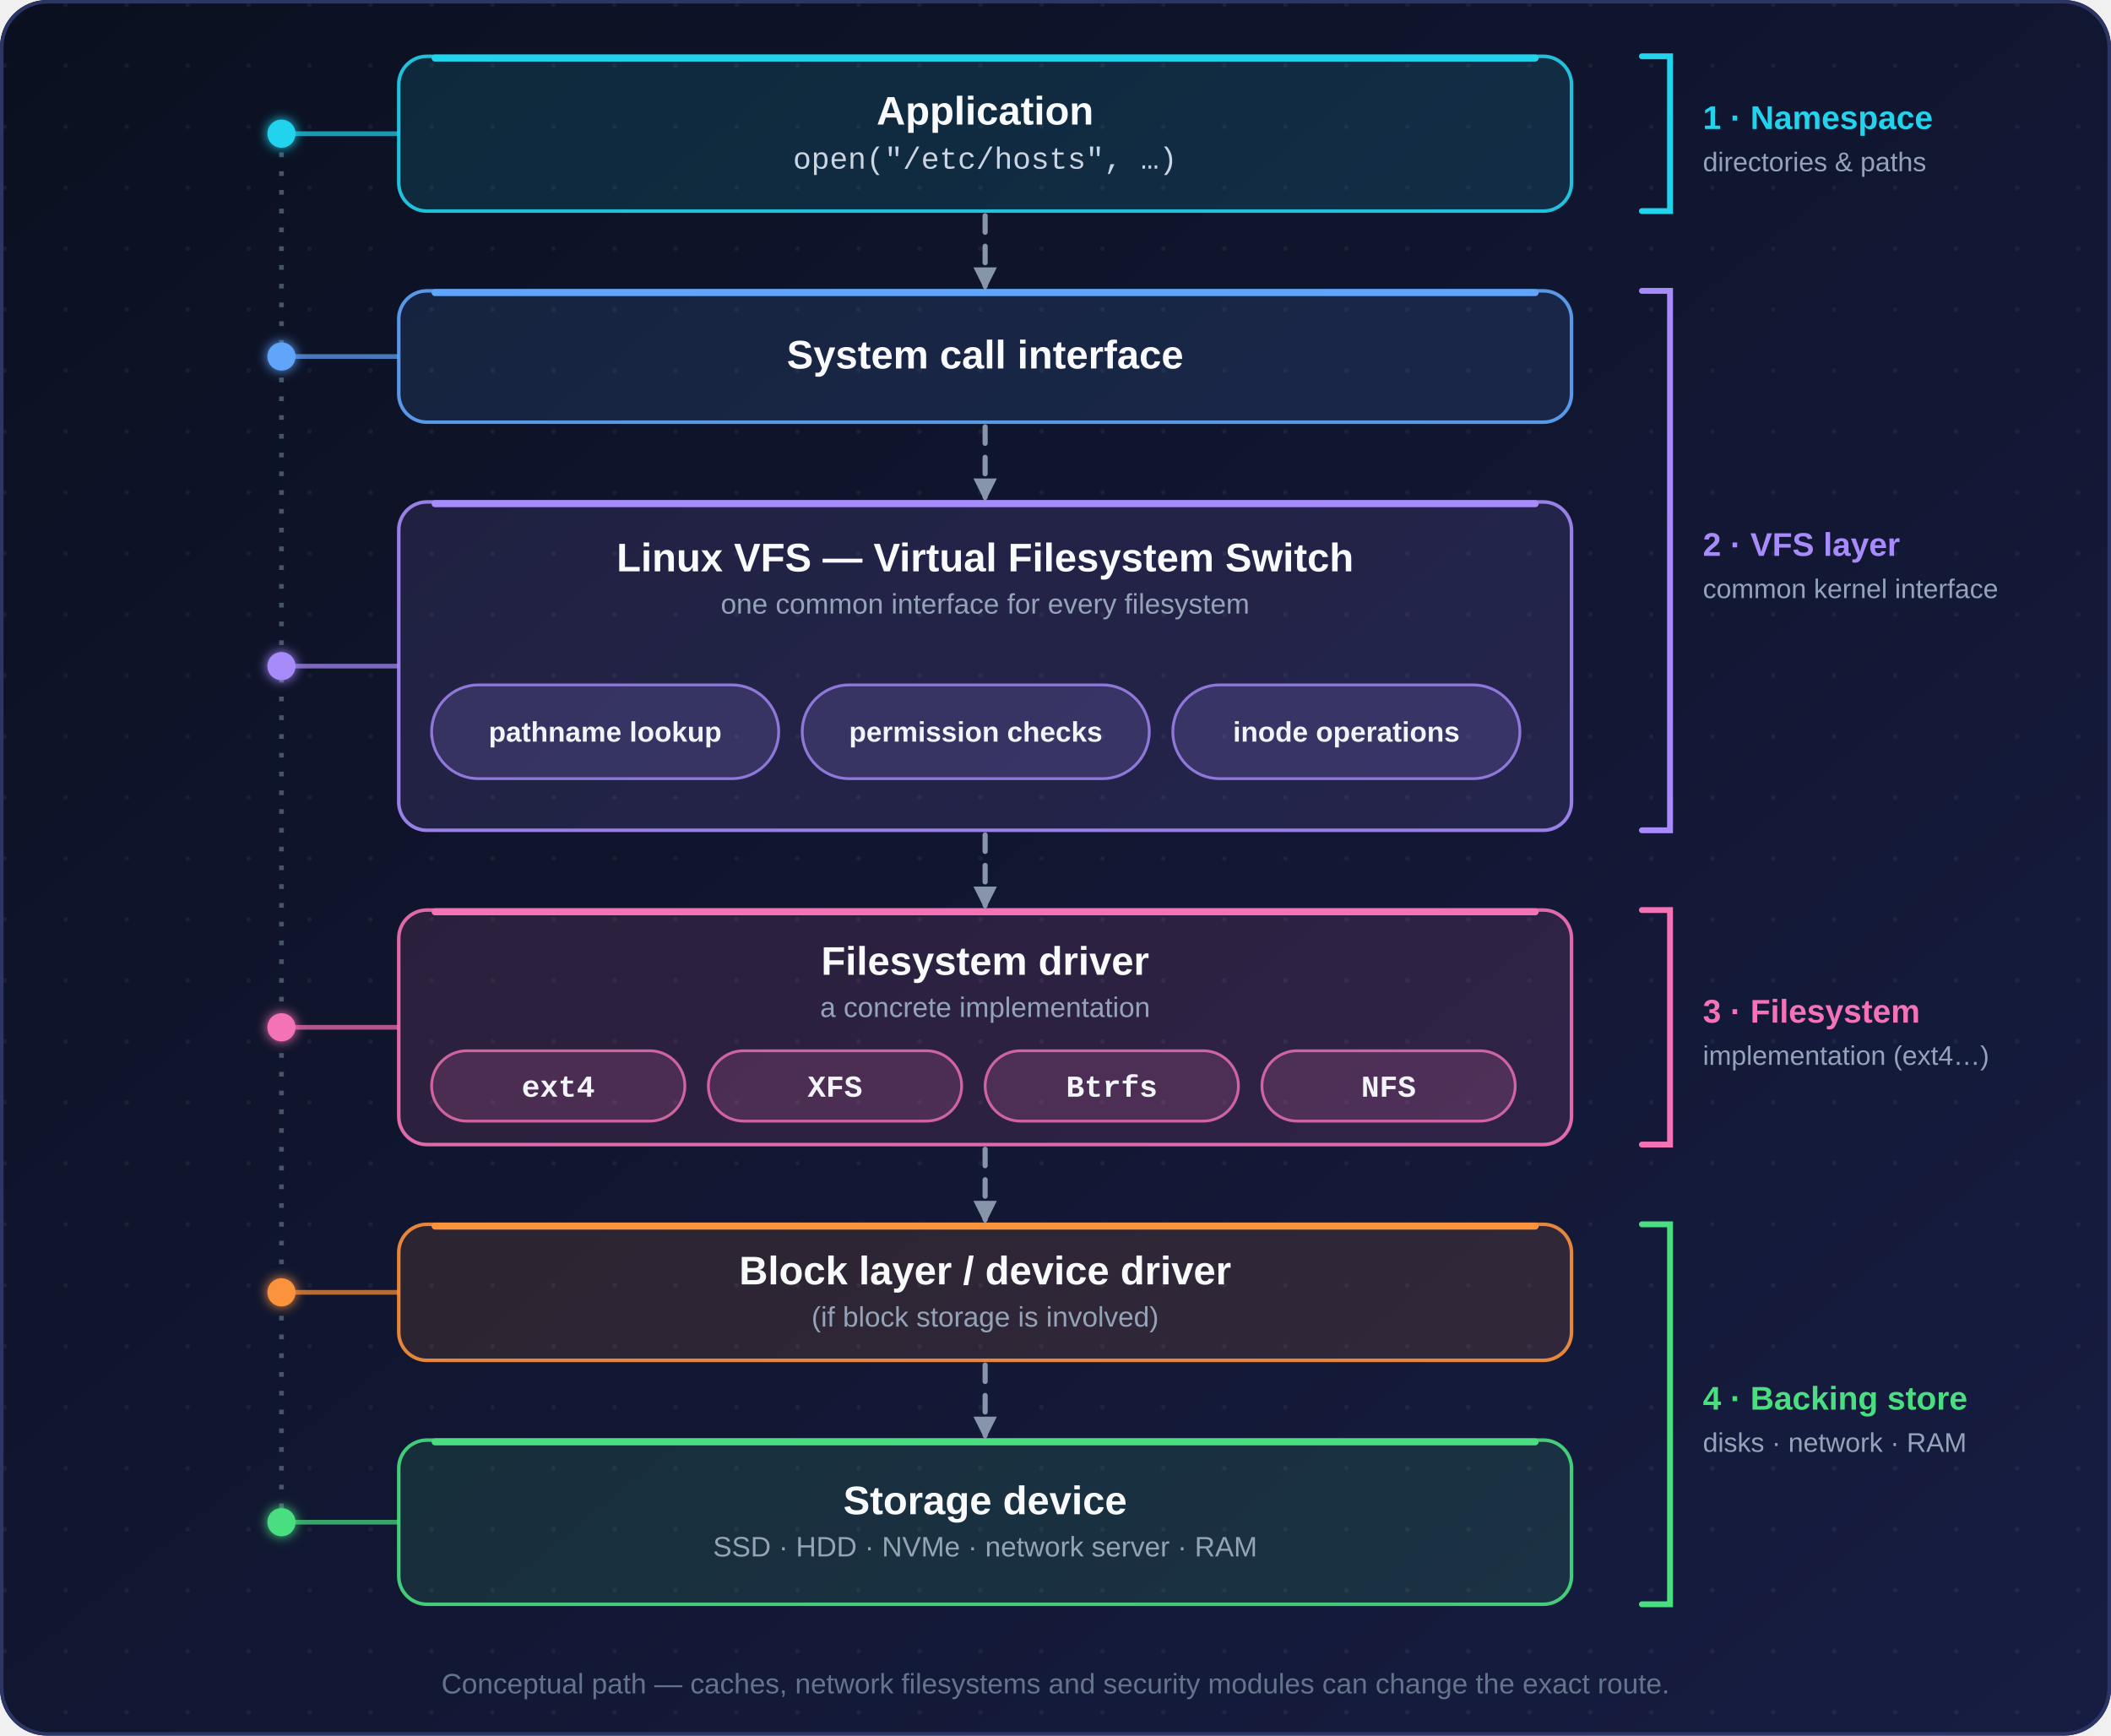
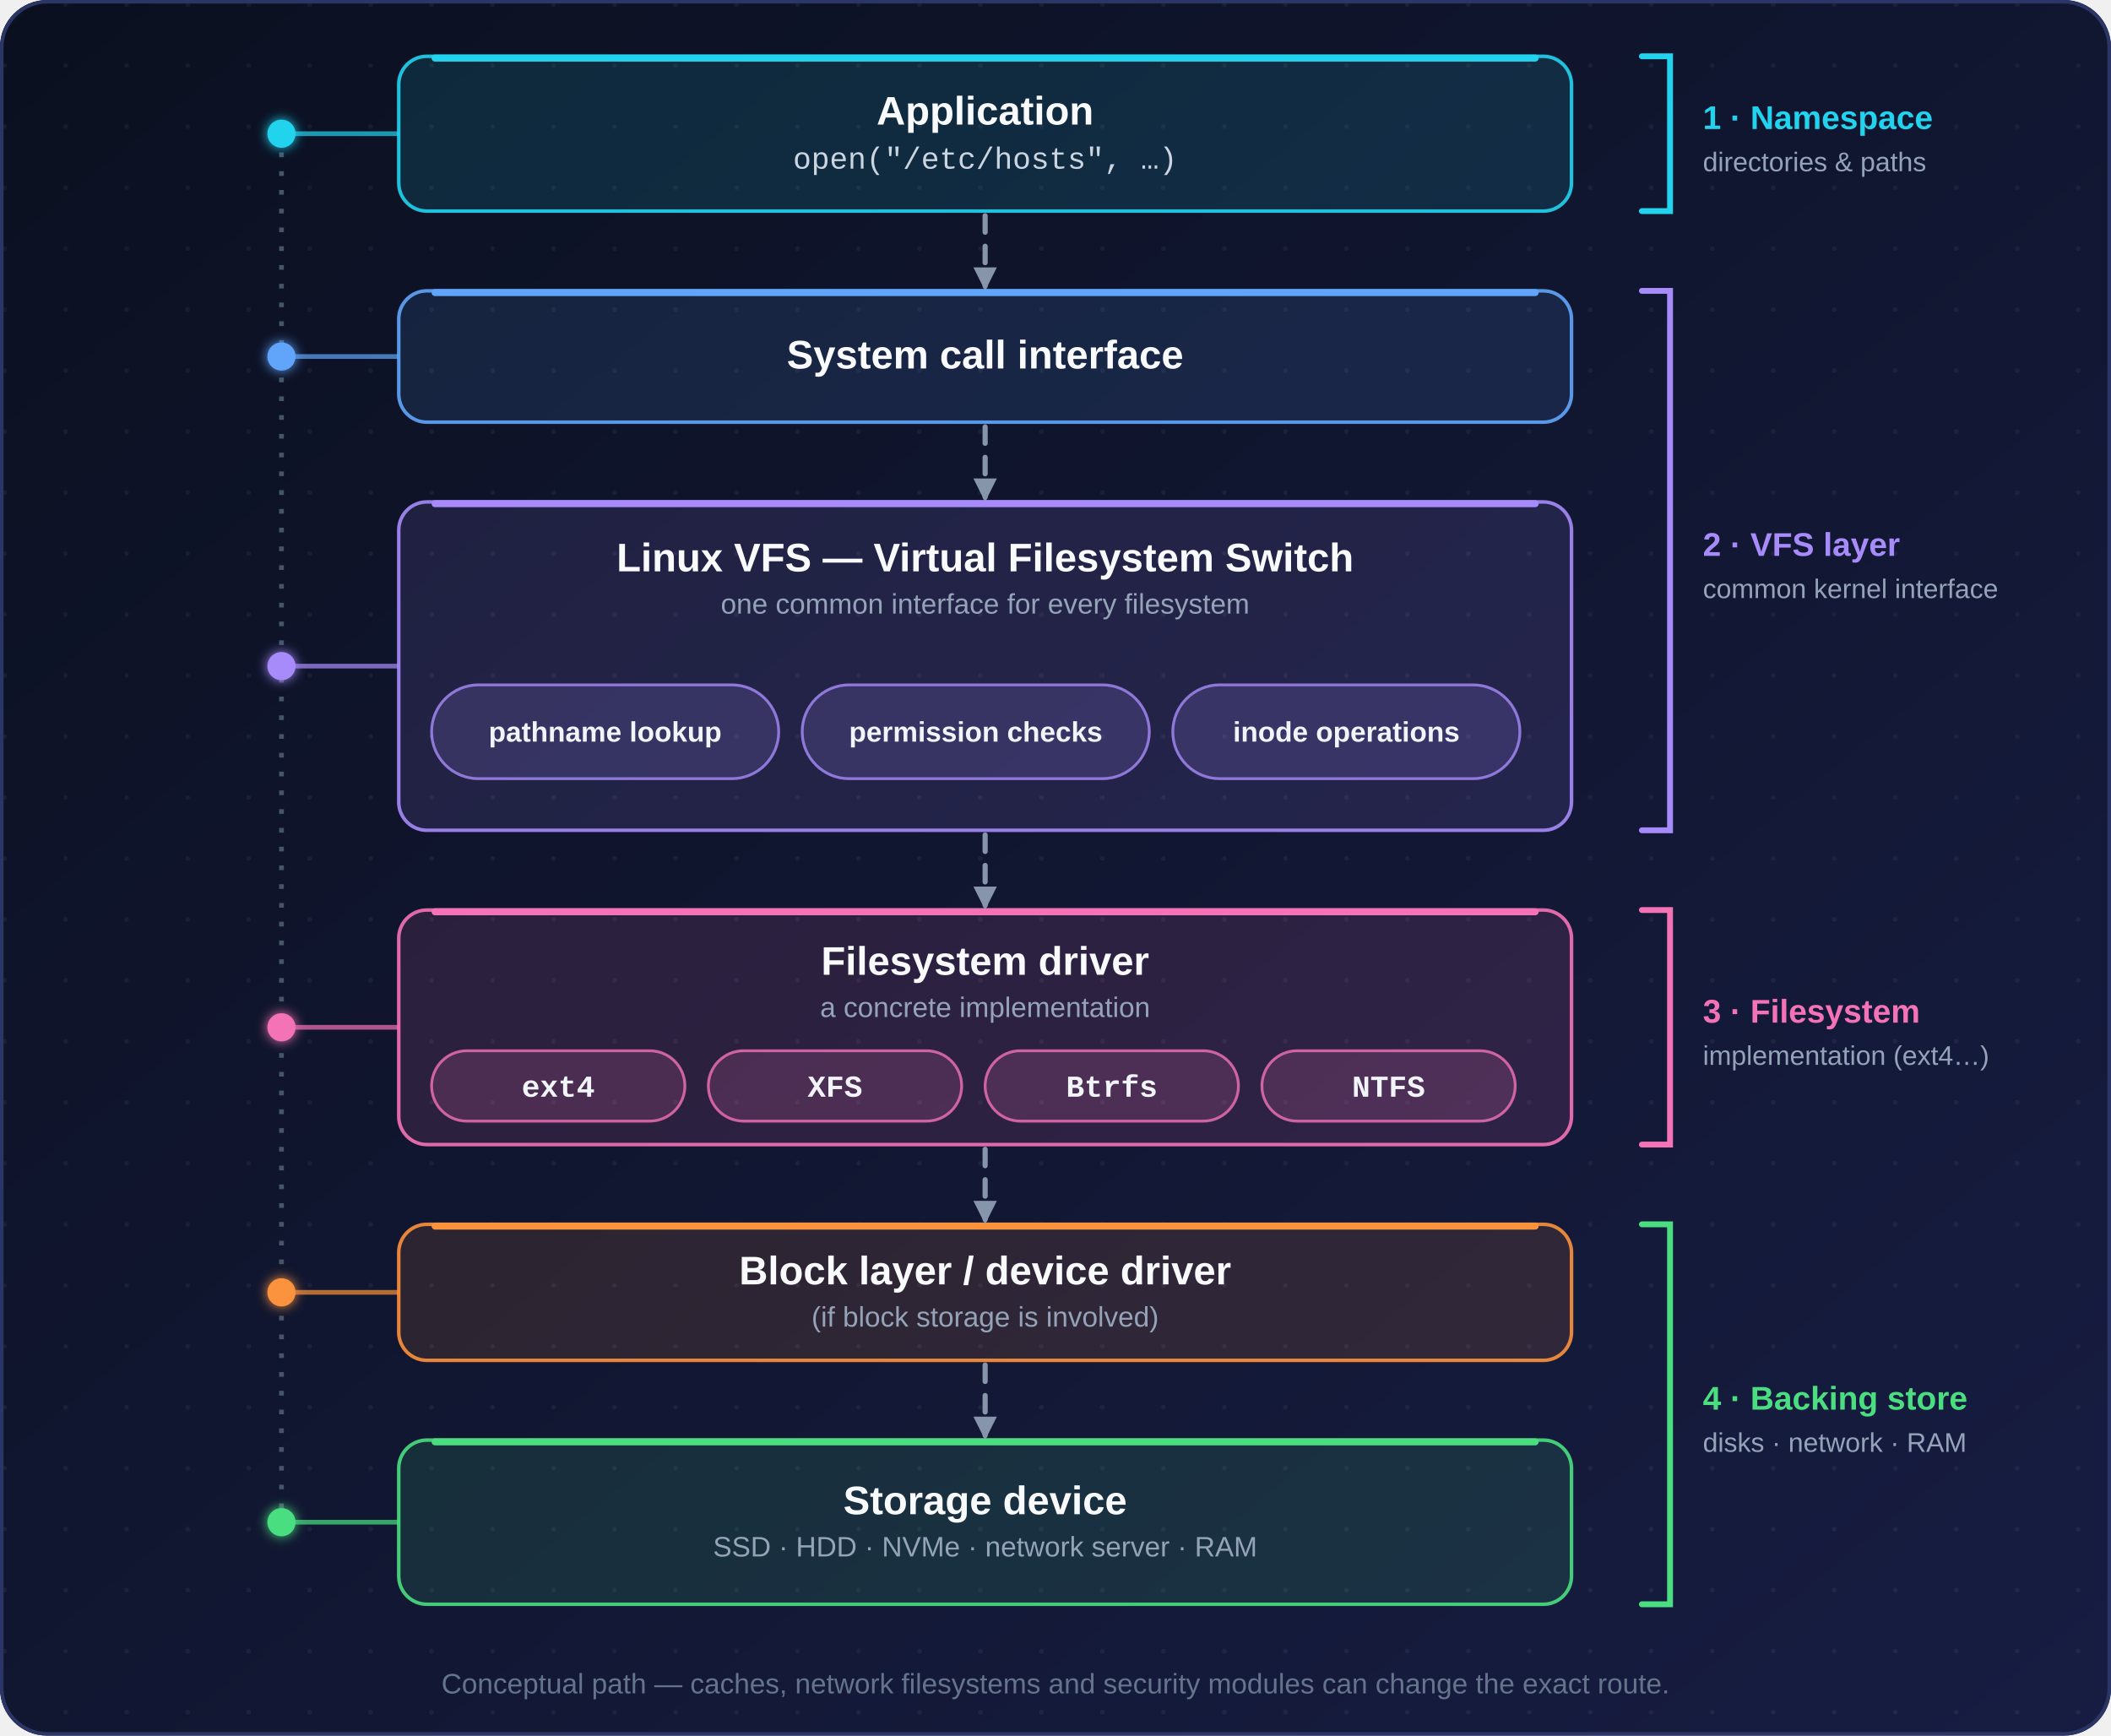
<svg xmlns="http://www.w3.org/2000/svg" viewBox="0 0 900 740" width="900" height="740" role="img" aria-label="What happens when a program opens a file (VFS flow)">
  <defs>
    <linearGradient id="bg" x1="0" y1="0" x2="1" y2="1">
      <stop offset="0" stop-color="#0b1020" />
      <stop offset="1" stop-color="#171d42" />
    </linearGradient>
    <filter id="glow" x="-60%" y="-60%" width="220%" height="220%">
      <feGaussianBlur stdDeviation="2.5" result="b" />
      <feMerge>
        <feMergeNode in="b" />
        <feMergeNode in="SourceGraphic" />
      </feMerge>
    </filter>
    <pattern id="dots" width="26" height="26" patternUnits="userSpaceOnUse">
      <circle cx="2" cy="2" r="1" fill="#ffffff" fill-opacity=".05" />
    </pattern>
    <clipPath id="clip">
      <rect width="900" height="740" rx="20" />
    </clipPath>
    <marker id="arr-cyan" markerUnits="userSpaceOnUse" markerWidth="12" markerHeight="12" refX="9" refY="6" orient="auto">
      <path d="M1,1 L11,6 L1,11 z" fill="#22d3ee" />
    </marker>
    <marker id="arr-blue" markerUnits="userSpaceOnUse" markerWidth="12" markerHeight="12" refX="9" refY="6" orient="auto">
      <path d="M1,1 L11,6 L1,11 z" fill="#60a5fa" />
    </marker>
    <marker id="arr-violet" markerUnits="userSpaceOnUse" markerWidth="12" markerHeight="12" refX="9" refY="6" orient="auto">
      <path d="M1,1 L11,6 L1,11 z" fill="#a78bfa" />
    </marker>
    <marker id="arr-pink" markerUnits="userSpaceOnUse" markerWidth="12" markerHeight="12" refX="9" refY="6" orient="auto">
      <path d="M1,1 L11,6 L1,11 z" fill="#f472b6" />
    </marker>
    <marker id="arr-orange" markerUnits="userSpaceOnUse" markerWidth="12" markerHeight="12" refX="9" refY="6" orient="auto">
      <path d="M1,1 L11,6 L1,11 z" fill="#fb923c" />
    </marker>
    <marker id="arr-yellow" markerUnits="userSpaceOnUse" markerWidth="12" markerHeight="12" refX="9" refY="6" orient="auto">
      <path d="M1,1 L11,6 L1,11 z" fill="#facc15" />
    </marker>
    <marker id="arr-green" markerUnits="userSpaceOnUse" markerWidth="12" markerHeight="12" refX="9" refY="6" orient="auto">
      <path d="M1,1 L11,6 L1,11 z" fill="#4ade80" />
    </marker>
    <marker id="arr-red" markerUnits="userSpaceOnUse" markerWidth="12" markerHeight="12" refX="9" refY="6" orient="auto">
      <path d="M1,1 L11,6 L1,11 z" fill="#f87171" />
    </marker>
    <marker id="arr-teal" markerUnits="userSpaceOnUse" markerWidth="12" markerHeight="12" refX="9" refY="6" orient="auto">
      <path d="M1,1 L11,6 L1,11 z" fill="#2dd4bf" />
    </marker>
    <marker id="arr-slate" markerUnits="userSpaceOnUse" markerWidth="12" markerHeight="12" refX="9" refY="6" orient="auto">
      <path d="M1,1 L11,6 L1,11 z" fill="#94a3b8" />
    </marker>
  </defs>
  <style>
text{font-family:'Segoe UI',Ubuntu,'Helvetica Neue',Arial,sans-serif}
.m{font-family:'SFMono-Regular',Consolas,'Liberation Mono',Menlo,'DejaVu Sans Mono',monospace}
.flow{stroke-dasharray:7 6;animation:dash 1.2s linear infinite}
@keyframes dash{to{stroke-dashoffset:-26}}
.pulse{animation:pulse 2.6s ease-in-out infinite}
@keyframes pulse{0%,100%{opacity:.45}50%{opacity:1}}
.float{animation:float 4.5s ease-in-out infinite}
@keyframes float{0%,100%{transform:translateY(0)}50%{transform:translateY(-5px)}}
.pop{animation:pop .8s cubic-bezier(.2,.8,.2,1) both}
@keyframes pop{from{opacity:0;transform:translateY(12px)}to{opacity:1;transform:translateY(0)}}
.blink{animation:blink 1s steps(1) infinite}
@keyframes blink{50%{opacity:0}}
</style>
  <rect width="900" height="740" rx="20" fill="url(#bg)" />
  <rect width="900" height="740" rx="20" fill="url(#dots)" />
  <g clip-path="url(#clip)">
    <path d="M120,57 V649" stroke="#475569" stroke-width="2" stroke-dasharray="2 6" fill="none" />
    <path d="M120,57.0 H170" stroke="#22d3ee" stroke-width="2" opacity=".7" />
    <circle cx="120" cy="57.0" r="6" fill="#22d3ee" filter="url(#glow)" />
    <g class="pop" style="animation-delay:0.00s">
      <rect x="170" y="24" width="500" height="66" rx="12" fill="#22d3ee" fill-opacity=".12" stroke="#22d3ee" stroke-opacity=".9" stroke-width="1.5" />
      <rect x="184" y="23.25" width="472" height="3" rx="1.5" fill="#22d3ee" />
      <text x="420.0" y="53.1" font-size="17" fill="#f8fafc" text-anchor="middle" font-weight="700">Application</text>
      <text x="420.0" y="71.9" font-size="13" fill="#cbd5e1" text-anchor="middle" class="m">open("/etc/hosts", …)</text>
    </g>
    <path d="M120,152.0 H170" stroke="#60a5fa" stroke-width="2" opacity=".7" />
    <circle cx="120" cy="152.0" r="6" fill="#60a5fa" filter="url(#glow)" />
    <g class="pop" style="animation-delay:0.15s">
      <rect x="170" y="124" width="500" height="56" rx="12" fill="#60a5fa" fill-opacity=".12" stroke="#60a5fa" stroke-opacity=".9" stroke-width="1.5" />
      <rect x="184" y="123.25" width="472" height="3" rx="1.5" fill="#60a5fa" />
      <text x="420.0" y="157.1" font-size="17" fill="#f8fafc" text-anchor="middle" font-weight="700">System call interface</text>
    </g>
    <path d="M120,284.0 H170" stroke="#a78bfa" stroke-width="2" opacity=".7" />
    <circle cx="120" cy="284.0" r="6" fill="#a78bfa" filter="url(#glow)" />
    <g class="pop" style="animation-delay:0.30s">
      <rect x="170" y="214" width="500" height="140" rx="12" fill="#a78bfa" fill-opacity=".12" stroke="#a78bfa" stroke-opacity=".9" stroke-width="1.5" />
      <rect x="184" y="213.25" width="472" height="3" rx="1.5" fill="#a78bfa" />
      <text x="420.0" y="243.6" font-size="17" fill="#f8fafc" text-anchor="middle" font-weight="700">Linux VFS — Virtual Filesystem Switch</text>
      <text x="420.0" y="261.6" font-size="12" fill="#94a3b8" text-anchor="middle">one common interface for every filesystem</text>
    </g>
    <path d="M120,438.0 H170" stroke="#f472b6" stroke-width="2" opacity=".7" />
    <circle cx="120" cy="438.0" r="6" fill="#f472b6" filter="url(#glow)" />
    <g class="pop" style="animation-delay:0.45s">
      <rect x="170" y="388" width="500" height="100" rx="12" fill="#f472b6" fill-opacity=".12" stroke="#f472b6" stroke-opacity=".9" stroke-width="1.5" />
      <rect x="184" y="387.25" width="472" height="3" rx="1.5" fill="#f472b6" />
      <text x="420.0" y="415.6" font-size="17" fill="#f8fafc" text-anchor="middle" font-weight="700">Filesystem driver</text>
      <text x="420.0" y="433.6" font-size="12" fill="#94a3b8" text-anchor="middle">a concrete implementation</text>
    </g>
    <path d="M120,551.0 H170" stroke="#fb923c" stroke-width="2" opacity=".7" />
    <circle cx="120" cy="551.0" r="6" fill="#fb923c" filter="url(#glow)" />
    <g class="pop" style="animation-delay:0.60s">
      <rect x="170" y="522" width="500" height="58" rx="12" fill="#fb923c" fill-opacity=".12" stroke="#fb923c" stroke-opacity=".9" stroke-width="1.5" />
      <rect x="184" y="521.25" width="472" height="3" rx="1.5" fill="#fb923c" />
      <text x="420.0" y="547.6" font-size="17" fill="#f8fafc" text-anchor="middle" font-weight="700">Block layer / device driver</text>
      <text x="420.0" y="565.6" font-size="12" fill="#94a3b8" text-anchor="middle">(if block storage is involved)</text>
    </g>
    <path d="M120,649.0 H170" stroke="#4ade80" stroke-width="2" opacity=".7" />
    <circle cx="120" cy="649.0" r="6" fill="#4ade80" filter="url(#glow)" />
    <g class="pop" style="animation-delay:0.75s">
      <rect x="170" y="614" width="500" height="70" rx="12" fill="#4ade80" fill-opacity=".12" stroke="#4ade80" stroke-opacity=".9" stroke-width="1.5" />
      <rect x="184" y="613.25" width="472" height="3" rx="1.5" fill="#4ade80" />
      <text x="420.0" y="645.6" font-size="17" fill="#f8fafc" text-anchor="middle" font-weight="700">Storage device</text>
      <text x="420.0" y="663.6" font-size="12" fill="#94a3b8" text-anchor="middle">SSD · HDD · NVMe · network server · RAM</text>
    </g>
    <g class="pop" style="animation-delay:0.60s">
      <rect x="184" y="292" width="148" height="40" rx="20.0" fill="#a78bfa" fill-opacity=".16" stroke="#a78bfa" stroke-opacity=".8" stroke-width="1.2" />
      <text x="258.0" y="316.2" font-size="12" fill="#f1f5f9" text-anchor="middle" font-weight="700">pathname lookup</text>
    </g>
    <g class="pop" style="animation-delay:0.70s">
      <rect x="342" y="292" width="148" height="40" rx="20.0" fill="#a78bfa" fill-opacity=".16" stroke="#a78bfa" stroke-opacity=".8" stroke-width="1.2" />
      <text x="416.0" y="316.2" font-size="12" fill="#f1f5f9" text-anchor="middle" font-weight="700">permission checks</text>
    </g>
    <g class="pop" style="animation-delay:0.80s">
      <rect x="500" y="292" width="148" height="40" rx="20.0" fill="#a78bfa" fill-opacity=".16" stroke="#a78bfa" stroke-opacity=".8" stroke-width="1.2" />
      <text x="574.0" y="316.2" font-size="12" fill="#f1f5f9" text-anchor="middle" font-weight="700">inode operations</text>
    </g>
    <g class="pop" style="animation-delay:0.80s">
      <rect x="184" y="448" width="108" height="30" rx="15.0" fill="#f472b6" fill-opacity=".16" stroke="#f472b6" stroke-opacity=".8" stroke-width="1.2" />
      <text x="238.0" y="467.6" font-size="13" fill="#f1f5f9" text-anchor="middle" font-weight="700" class="m">ext4</text>
    </g>
    <g class="pop" style="animation-delay:0.90s">
      <rect x="302" y="448" width="108" height="30" rx="15.0" fill="#f472b6" fill-opacity=".16" stroke="#f472b6" stroke-opacity=".8" stroke-width="1.2" />
      <text x="356.0" y="467.6" font-size="13" fill="#f1f5f9" text-anchor="middle" font-weight="700" class="m">XFS</text>
    </g>
    <g class="pop" style="animation-delay:1.00s">
      <rect x="420" y="448" width="108" height="30" rx="15.0" fill="#f472b6" fill-opacity=".16" stroke="#f472b6" stroke-opacity=".8" stroke-width="1.2" />
      <text x="474.0" y="467.6" font-size="13" fill="#f1f5f9" text-anchor="middle" font-weight="700" class="m">Btrfs</text>
    </g>
    <g class="pop" style="animation-delay:1.10s">
      <rect x="538" y="448" width="108" height="30" rx="15.0" fill="#f472b6" fill-opacity=".16" stroke="#f472b6" stroke-opacity=".8" stroke-width="1.2" />
-       <text x="592.0" y="467.6" font-size="13" fill="#f1f5f9" text-anchor="middle" font-weight="700" class="m">NFS</text>
+       <text x="592.0" y="467.6" font-size="13" fill="#f1f5f9" text-anchor="middle" font-weight="700" class="m">NTFS</text>
    </g>
    <path d="M420.0,92 V122" fill="none" stroke="#94a3b8" stroke-width="2.2" stroke-linecap="round" opacity="0.9" class="flow" marker-end="url(#arr-slate)" />
    <path d="M420.0,182 V212" fill="none" stroke="#94a3b8" stroke-width="2.2" stroke-linecap="round" opacity="0.9" class="flow" marker-end="url(#arr-slate)" />
    <path d="M420.0,356 V386" fill="none" stroke="#94a3b8" stroke-width="2.2" stroke-linecap="round" opacity="0.9" class="flow" marker-end="url(#arr-slate)" />
    <path d="M420.0,490 V520" fill="none" stroke="#94a3b8" stroke-width="2.2" stroke-linecap="round" opacity="0.9" class="flow" marker-end="url(#arr-slate)" />
    <path d="M420.0,582 V612" fill="none" stroke="#94a3b8" stroke-width="2.2" stroke-linecap="round" opacity="0.9" class="flow" marker-end="url(#arr-slate)" />
    <circle r="6" fill="#22d3ee" filter="url(#glow)">
      <animateMotion dur="5s" begin="0s" repeatCount="indefinite" path="M120,57 V649" />
    </circle>
    <circle r="5" fill="#f472b6" filter="url(#glow)">
      <animateMotion dur="5s" begin="2.5s" repeatCount="indefinite" path="M120,57 V649" />
    </circle>
    <path d="M700,24 h12 v66 h-12" fill="none" stroke="#22d3ee" stroke-width="2.5" stroke-linecap="round" />
    <text x="726" y="55.0" font-size="14" fill="#22d3ee" font-weight="700">1 · Namespace</text>
    <text x="726" y="73.0" font-size="11.5" fill="#94a3b8">directories &amp; paths</text>
    <path d="M700,124 h12 v230 h-12" fill="none" stroke="#a78bfa" stroke-width="2.5" stroke-linecap="round" />
    <text x="726" y="237.0" font-size="14" fill="#a78bfa" font-weight="700">2 · VFS layer</text>
    <text x="726" y="255.0" font-size="11.5" fill="#94a3b8">common kernel interface</text>
    <path d="M700,388 h12 v100 h-12" fill="none" stroke="#f472b6" stroke-width="2.5" stroke-linecap="round" />
    <text x="726" y="436.0" font-size="14" fill="#f472b6" font-weight="700">3 · Filesystem</text>
    <text x="726" y="454.0" font-size="11.5" fill="#94a3b8">implementation (ext4…)</text>
    <path d="M700,522 h12 v162 h-12" fill="none" stroke="#4ade80" stroke-width="2.5" stroke-linecap="round" />
    <text x="726" y="601.0" font-size="14" fill="#4ade80" font-weight="700">4 · Backing store</text>
    <text x="726" y="619.0" font-size="11.5" fill="#94a3b8">disks · network · RAM</text>
    <text x="450" y="722" font-size="12" fill="#64748b" text-anchor="middle">Conceptual path — caches, network filesystems and security modules can change the exact route.</text>
  </g>
  <rect x=".75" y=".75" width="898.5" height="738.5" rx="19.5" fill="none" stroke="#2b3566" stroke-width="1.5" />
</svg>
